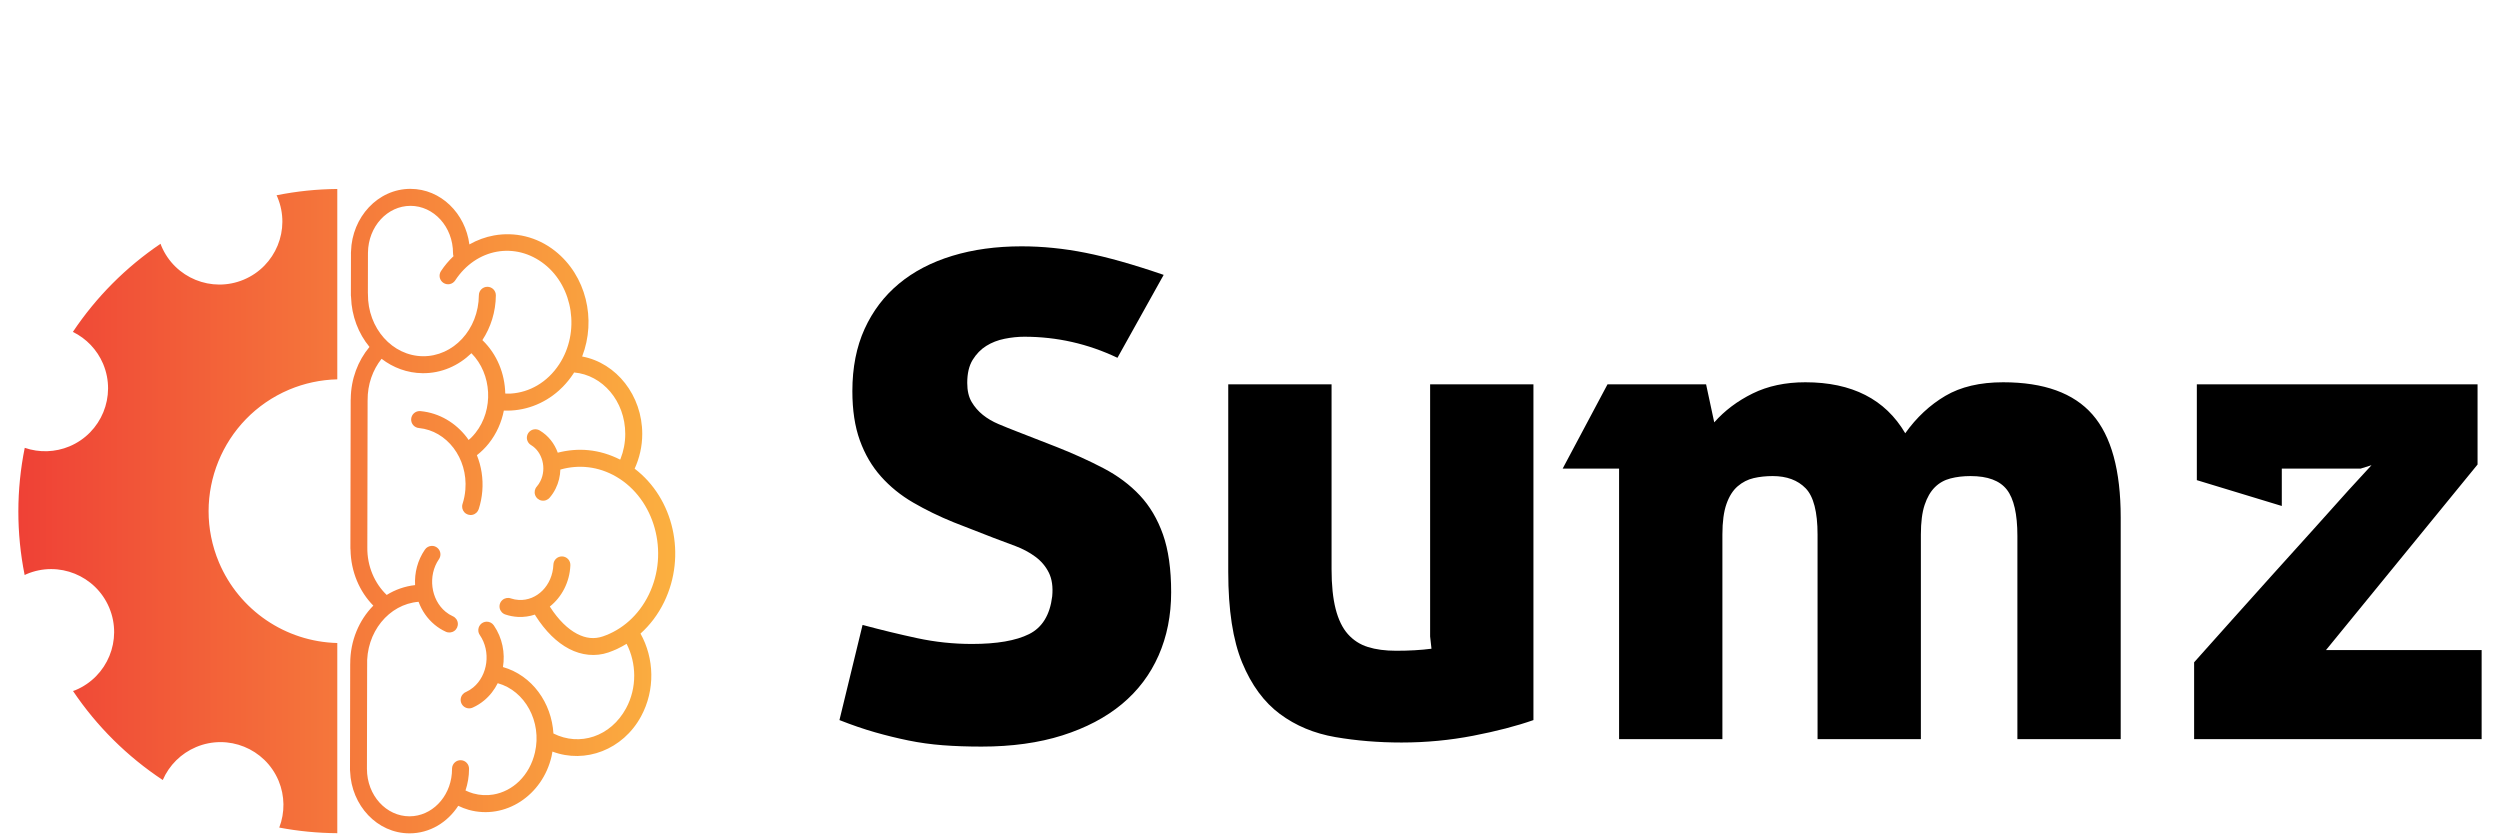
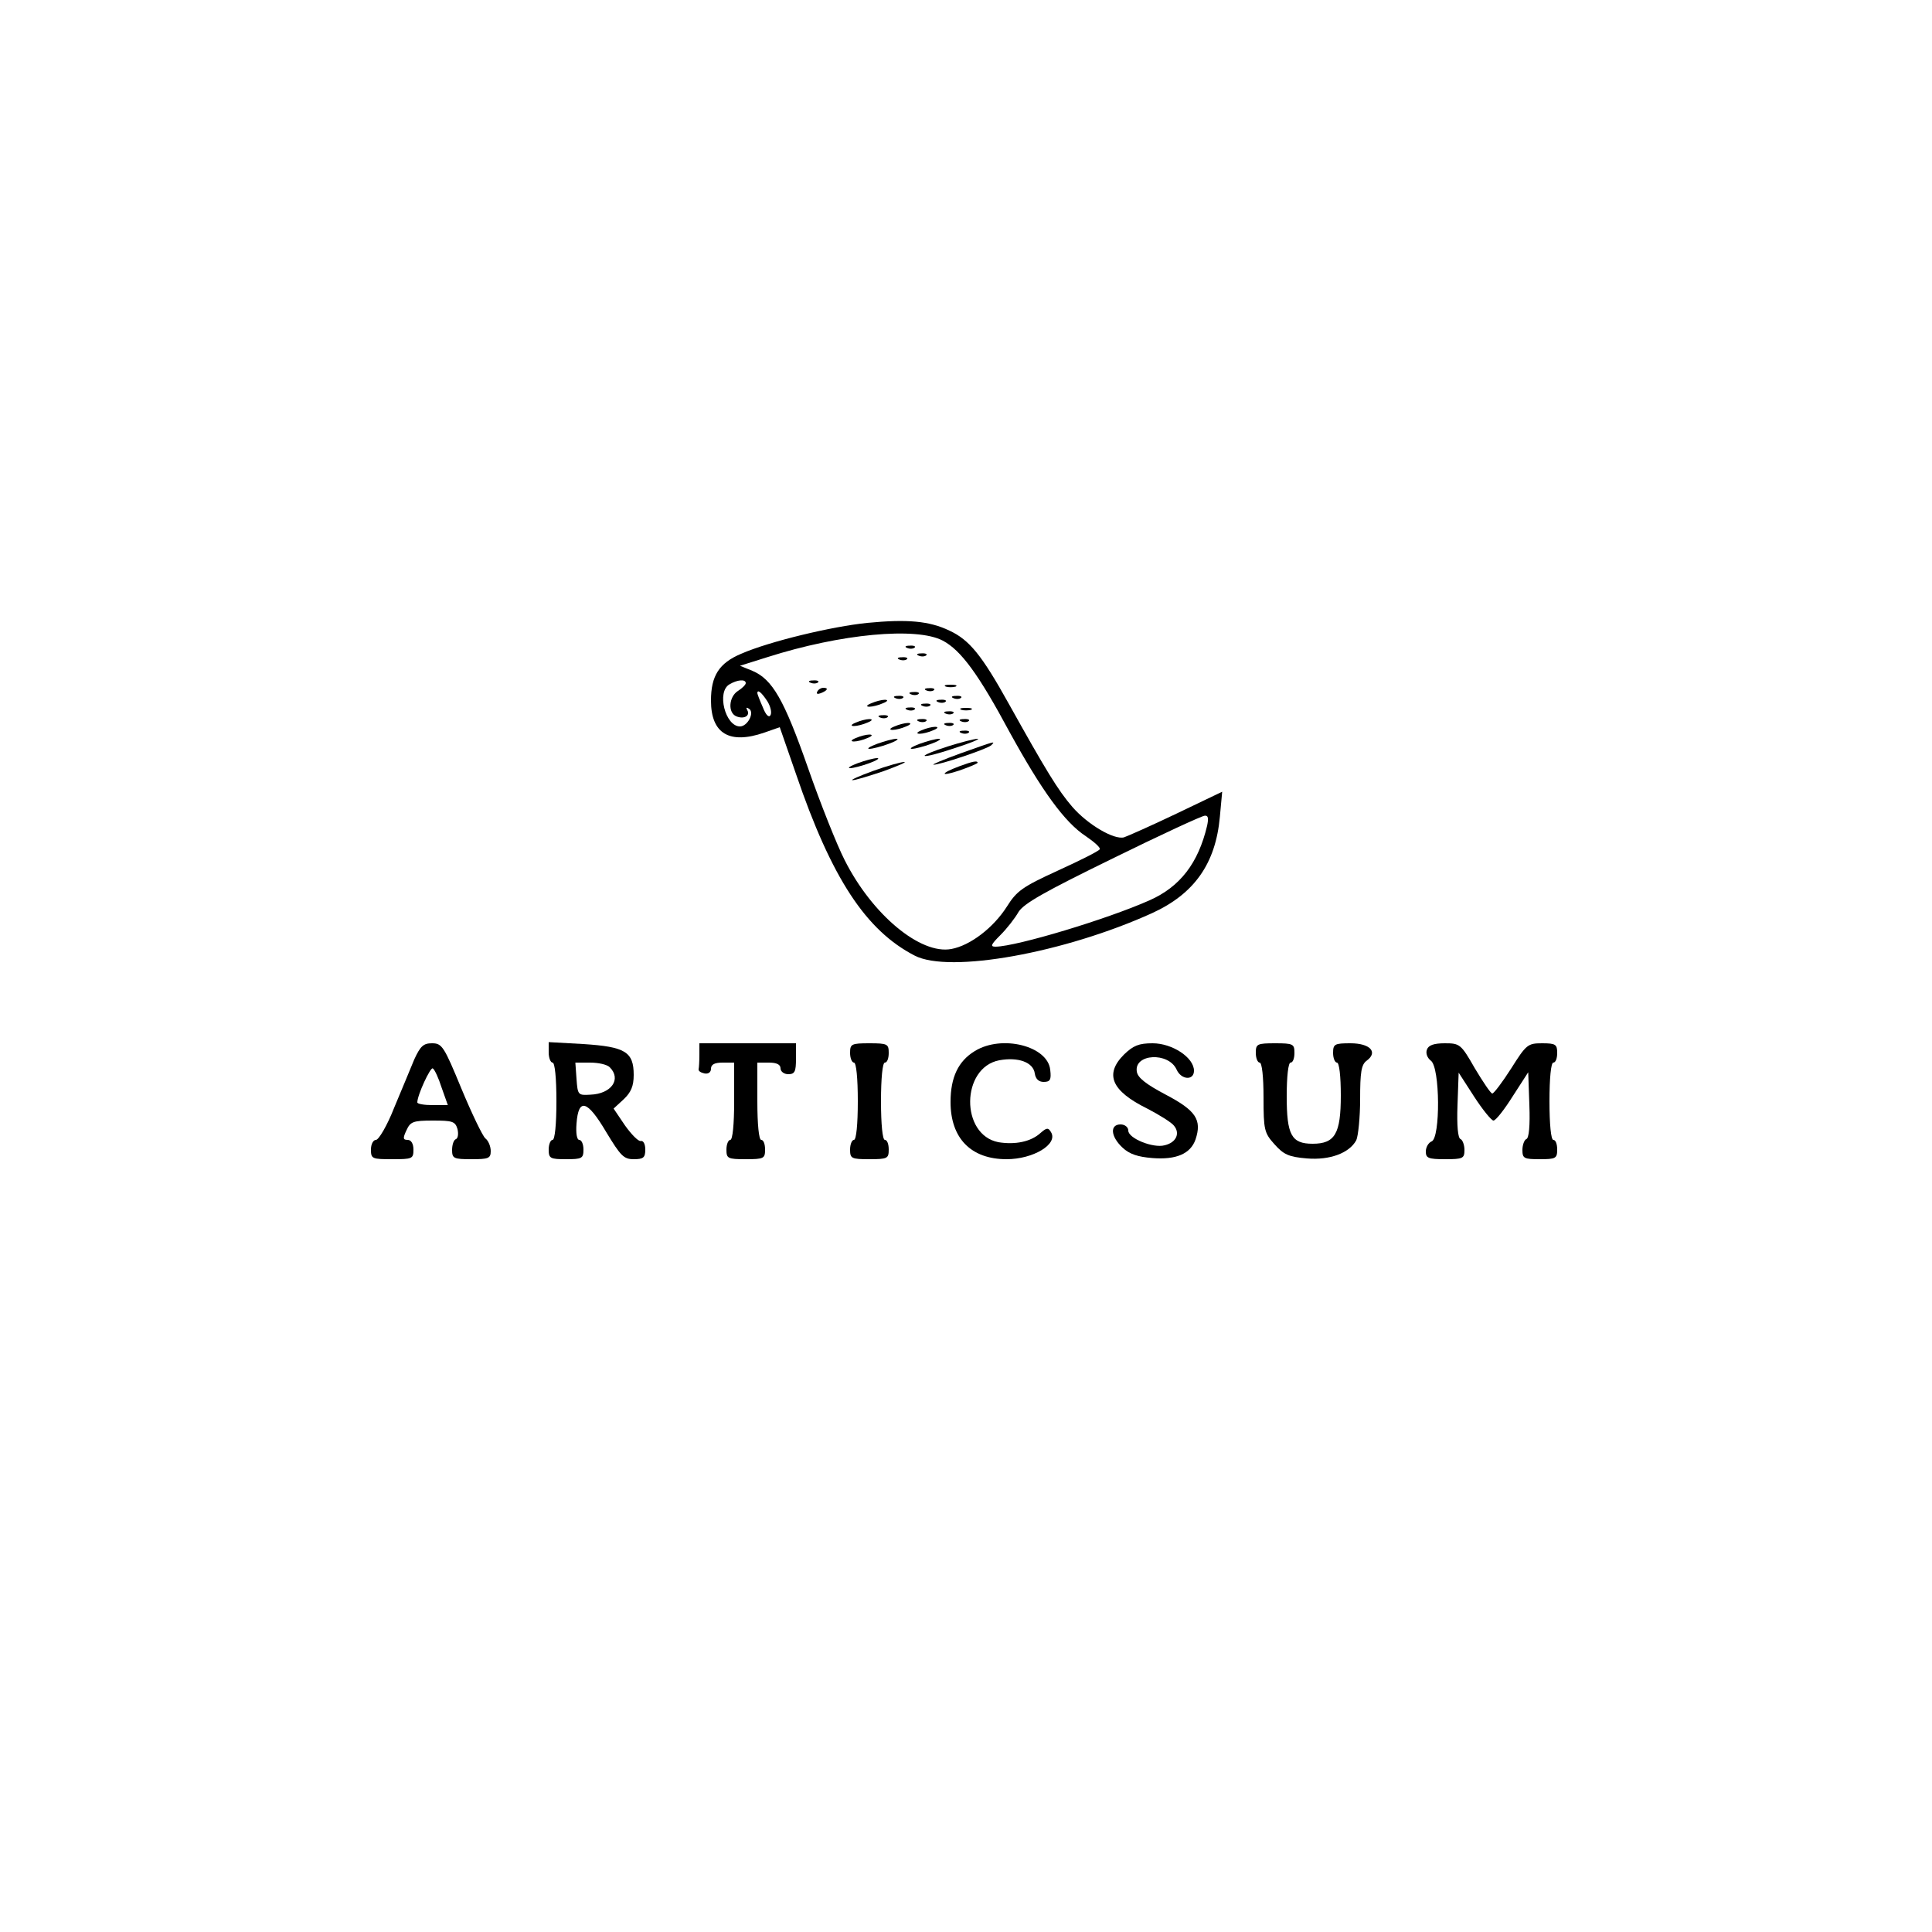
- <svg xmlns="http://www.w3.org/2000/svg" width="90" height="30" viewBox="0 0 300 101.491" class="css-1j8o68f" version="1.1" id="svg12">
-   <defs id="SvgjsDefs10989">
-     <linearGradient id="SvgjsLinearGradient10994">
-       <stop id="SvgjsStop10995" stop-color="#ef4136" offset="0" />
-       <stop id="SvgjsStop10996" stop-color="#fbb040" offset="1" />
-     </linearGradient>
-   </defs>
-   <g id="SvgjsG10990" featurekey="hmhgWD-0" transform="matrix(0.827779,0,0,0.827779,-1.498085,20.44879)" fill="url(#SvgjsLinearGradient10994)">
-     <path d="m59.5 3.082c-4.795 0-8.602 4.16-8.746 9.193a1.25 1.25 0 0 0-0.01 0.16v0.051 0.002c-2.12e-4 0.027-0.004 0.053-0.004 0.08a1.25 1.25 0 0 0 0.004 0.125l-0.012 6.062a1.25 1.25 0 0 0 0.027 0.27 1.25 1.25 0 0 0 0 0.006c0.088 2.786 1.089 5.342 2.709 7.309-1.697 2.033-2.723 4.707-2.754 7.625a1.25 1.25 0 0 0-0.012 0.18l-0.041 21.643a1.25 1.25 0 0 0 0 0.008c-3.4e-5 0.003 3.3e-5 0.005 0 0.008v0.164a1.25 1.25 0 0 0 0.018 0.215 1.25 1.25 0 0 0 0 0.008c0.058 3.216 1.313 6.136 3.356 8.213-2.113 2.135-3.4 5.177-3.398 8.484v0.002a1.25 1.25 0 0 0-0.006 0.121l-0.029 15.393a1.25 1.25 0 0 0 0 0.014c0 0.002-1e-6 0.004 0 0.006v0.156a1.25 1.25 0 0 0 0.018 0.225c0.189 4.991 3.977 9.1 8.742 9.1 2.987 0 5.589-1.618 7.166-4.051 0.492 0.234 1 0.442 1.537 0.592 5.393 1.499 10.865-2.125 12.193-7.873 0.054-0.233 0.09-0.466 0.129-0.699 4.827 1.821 10.372-0.265 13.033-5.17 2.117-3.903 1.951-8.559-0.076-12.191 1.391-1.247 2.581-2.804 3.471-4.631 3.343-6.865 1.417-15.253-4.334-19.629 0.706-1.55 1.119-3.279 1.119-5.115 0-5.654-3.788-10.445-8.842-11.391 2.112-5.442 0.607-11.91-4.006-15.543-2.675-2.106-5.914-2.814-8.961-2.268-1.26 0.226-2.482 0.678-3.623 1.322-0.591-4.563-4.201-8.174-8.668-8.174zm-10.766 0.018a47.453 47.453 0 0 0-8.94 0.928l0.006 0.004 0.002 0.002a9.264 9.264 0 0 1 0.111 0.238l0.025 0.062a9.264 9.264 0 0 1-4.973 12.109 9.264 9.264 0 0 1-12.115-4.951 9.264 9.264 0 0 1-0.121-0.328 47.453 47.453 0 0 0-12.898 12.963 9.264 9.264 0 0 1 4.436 4.674l0.027 0.064a9.264 9.264 0 0 1-4.973 12.107 9.264 9.264 0 0 1-6.574 0.213 47.453 47.453 0 0 0-0.014 18.713 9.264 9.264 0 0 1 0.295-0.139 9.264 9.264 0 0 1 12.133 4.906l0.027 0.064a9.264 9.264 0 0 1-4.973 12.105 9.264 9.264 0 0 1-0.363 0.131 47.453 47.453 0 0 0 13.203 13.094 9.264 9.264 0 0 1 4.887-4.842 9.264 9.264 0 0 1 12.135 4.906l0.027 0.064a9.264 9.264 0 0 1 0.09 6.869 47.453 47.453 0 0 0 8.539 0.826v-27.98a19.424 19.424 0 0 1-17.408-11.857 19.424 19.424 0 0 1 10.332-25.426 19.424 19.424 0 0 1 7.076-1.51v-28.012zm10.766 2.482c3.407 0 6.262 3.053 6.262 6.986a1.25 1.25 0 0 0 0.068 0.422c-0.678 0.644-1.302 1.37-1.844 2.197a1.25 1.25 0 1 0 2.092 1.369c3.092-4.723 8.867-5.748 13.127-2.393 4.26 3.355 5.272 10.002 2.18 14.725-1.758 2.685-4.399 4.144-7.119 4.314-0.273 0.017-0.547 0.005-0.82-0.004-0.062-2.905-1.192-5.772-3.367-7.863 1.227-1.869 1.961-4.138 1.984-6.58a1.25 1.25 0 1 0-2.5-0.025c-0.048 5.084-3.788 9.027-8.244 8.977-4.457-0.051-8.126-4.082-8.078-9.166a1.25 1.25 0 0 0-0.004-0.125 1.25 1.25 0 0 0-0.004-0.025l0.01-5.293 0.002-0.613c0.041-3.892 2.873-6.902 6.256-6.902zm8.973 21.689c3.012 3.038 3.31 8.29 0.594 11.713-0.216 0.272-0.442 0.524-0.68 0.756-0.108 0.105-0.224 0.192-0.336 0.289-0.087-0.124-0.166-0.253-0.258-0.373-1.634-2.135-4.022-3.601-6.799-3.871a1.25 1.25 0 0 0-0.123-0.008 1.25 1.25 0 0 0-0.119 2.496c4.081 0.397 7.202 4.402 6.824 9.07-0.059 0.73-0.2 1.427-0.412 2.082a1.25 1.25 0 1 0 2.379 0.768c0.271-0.839 0.451-1.726 0.525-2.648 0.151-1.861-0.146-3.663-0.795-5.277 0.633-0.494 1.224-1.067 1.75-1.73 1.142-1.439 1.876-3.106 2.215-4.836 2.914 0.127 5.822-0.905 8.111-2.957 0.198-0.177 0.39-0.362 0.578-0.555 0.565-0.577 1.085-1.221 1.549-1.93 0.035-0.053 0.062-0.109 0.096-0.162 4.168 0.358 7.527 4.197 7.527 9.037 0 1.307-0.248 2.544-0.691 3.66-0.017 0.043-0.041 0.082-0.059 0.125-1.5-0.762-3.071-1.23-4.65-1.387-1.53-0.151-3.059-0.014-4.529 0.367-0.476-1.33-1.372-2.499-2.639-3.26a1.25 1.25 0 0 0-0.715-0.186 1.25 1.25 0 0 0-0.572 2.328c1.649 0.99 2.32 3.403 1.371 5.303-0.148 0.297-0.324 0.56-0.52 0.789a1.25 1.25 0 1 0 1.9 1.623c0.33-0.386 0.618-0.819 0.855-1.295 0.449-0.898 0.674-1.862 0.703-2.818 2.682-0.766 5.597-0.49 8.254 1.066 5.612 3.287 7.801 11.083 4.758 17.334-1.509 3.098-3.98 5.197-6.754 6.143-1.248 0.426-2.485 0.312-3.814-0.383s-2.721-2.014-3.977-3.977a1.25 1.25 0 0 0-0.02-0.029c1.752-1.386 2.922-3.583 3.025-6.059a1.25 1.25 0 0 0-1.215-1.318 1.25 1.25 0 0 0-1.283 1.215c-0.128 3.081-2.439 5.323-5.07 5.191-0.411-0.021-0.805-0.098-1.182-0.225a1.251 1.251 0 1 0-0.797 2.371c0.588 0.198 1.211 0.317 1.853 0.35 0.866 0.043 1.697-0.085 2.477-0.342a1.25 1.25 0 0 0 0.105 0.193c1.43 2.235 3.089 3.887 4.924 4.846 1.835 0.959 3.878 1.182 5.779 0.533 0.932-0.318 1.828-0.751 2.682-1.273 1.459 2.842 1.556 6.473-0.078 9.486-2.268 4.181-6.834 5.646-10.688 3.707-0.271-4.508-3.128-8.544-7.426-9.775 0.339-2.074-0.082-4.286-1.336-6.117a1.25 1.25 0 0 0-1.062-0.559 1.25 1.25 0 0 0-1.217 1.43 1.25 1.25 0 0 0 0.023 0.123 1.25 1.25 0 0 0 0.191 0.418c1.656 2.418 1.187 5.928-0.979 7.711-0.339 0.279-0.694 0.499-1.059 0.664a1.25 1.25 0 1 0 1.031 2.275c0.567-0.257 1.112-0.594 1.617-1.01 0.868-0.715 1.54-1.593 2.023-2.559a1.25 1.25 0 0 0 0.023 0.008c3.983 1.107 6.501 5.648 5.453 10.184-0.786 3.401-3.263 5.713-6.133 6.189-0.239 0.04-0.481 0.068-0.725 0.082-0.488 0.028-0.985 0.001-1.482-0.08-0.249-0.041-0.497-0.095-0.746-0.164-0.395-0.11-0.768-0.263-1.131-0.436 0.331-1 0.52-2.07 0.52-3.184a1.25 1.25 0 0 0-2.498-0.088 1.25 1.25 0 0 0-0.002 0.088c0 3.688-2.51 6.601-5.631 6.951-0.208 0.023-0.418 0.035-0.631 0.035-3.405 0-6.257-3.05-6.26-6.981-1e-6 -0.002 0-0.004 0-0.006l0.029-14.947a1.25 1.25 0 0 0 0.002-0.154c-0.216-5 3.212-9.125 7.566-9.473 0.477 1.292 1.27 2.471 2.379 3.385 0.505 0.416 1.048 0.755 1.615 1.012a1.25 1.25 0 1 0 1.031-2.277c-0.365-0.165-0.72-0.385-1.059-0.664-2.165-1.783-2.634-5.293-0.979-7.711a1.25 1.25 0 0 0-1.041-1.971 1.25 1.25 0 0 0-1.022 0.559c-1.073 1.567-1.537 3.412-1.438 5.211-1.517 0.169-2.928 0.674-4.176 1.447-1.756-1.68-2.887-4.186-2.85-7.004l0.02-10.695 0.021-10.838a1.25 1.25 0 0 0 0.002-0.1c-0.022-2.354 0.765-4.493 2.053-6.107 1.701 1.308 3.773 2.093 6.031 2.119 2.771 0.032 5.28-1.095 7.184-2.936z" id="path6" />
-   </g>
-   <g id="SvgjsG10991" featurekey="1RRcwp-0" transform="matrix(4.139081,0,0,4.139081,97.59891,7.235049)" fill="#000000">
-     <path d="M3.94 13.62 c-0.427 -0.173 -0.823 -0.367 -1.19 -0.58 s-0.683 -0.47 -0.95 -0.77 s-0.473 -0.653 -0.62 -1.06 s-0.22 -0.89 -0.22 -1.45 c0 -0.693 0.12 -1.303 0.36 -1.83 s0.577 -0.97 1.01 -1.33 s0.957 -0.633 1.57 -0.82 s1.293 -0.28 2.04 -0.28 c0.613 0 1.24 0.063 1.88 0.19 s1.407 0.343 2.3 0.65 l-1.36 2.44 c-0.867 -0.413 -1.78 -0.62 -2.74 -0.62 c-0.187 0 -0.38 0.02 -0.58 0.06 s-0.38 0.11 -0.54 0.21 s-0.293 0.237 -0.4 0.41 s-0.16 0.4 -0.16 0.68 c0 0.227 0.043 0.413 0.13 0.56 s0.197 0.273 0.33 0.38 s0.287 0.197 0.46 0.27 s0.347 0.143 0.52 0.21 l1.18 0.46 c0.507 0.2 0.97 0.41 1.39 0.63 s0.777 0.487 1.07 0.8 s0.52 0.697 0.68 1.15 s0.24 1.02 0.24 1.7 s-0.123 1.3 -0.37 1.86 s-0.607 1.037 -1.08 1.43 s-1.057 0.7 -1.75 0.92 s-1.487 0.33 -2.38 0.33 c-0.413 0 -0.793 -0.013 -1.14 -0.04 s-0.683 -0.073 -1.01 -0.14 s-0.653 -0.147 -0.98 -0.24 s-0.677 -0.213 -1.05 -0.36 l0.68 -2.8 c0.547 0.147 1.083 0.277 1.61 0.39 s1.063 0.17 1.61 0.17 c0.733 0 1.293 -0.097 1.68 -0.29 s0.613 -0.563 0.68 -1.11 c0.027 -0.28 -0.007 -0.513 -0.1 -0.7 s-0.227 -0.343 -0.4 -0.47 s-0.367 -0.23 -0.58 -0.31 l-0.64 -0.24 z M12.02 9.56 l3.04 -0 l0 5.44 c0 0.467 0.04 0.857 0.12 1.17 s0.2 0.56 0.36 0.74 s0.357 0.307 0.59 0.38 s0.51 0.11 0.83 0.11 c0.387 0 0.733 -0.02 1.04 -0.06 l-0.04 -0.36 l0 -7.42 l3.04 0 l0 9.88 c-0.493 0.173 -1.083 0.327 -1.77 0.46 s-1.39 0.2 -2.11 0.2 c-0.68 0 -1.33 -0.053 -1.95 -0.16 s-1.163 -0.333 -1.63 -0.68 s-0.837 -0.85 -1.11 -1.51 s-0.41 -1.55 -0.41 -2.67 l0 -5.52 z M23.52 12.04 l-1.66 0 l1.32 -2.48 l2.9 0 l0.24 1.12 c0.307 -0.347 0.683 -0.63 1.13 -0.85 s0.963 -0.33 1.55 -0.33 c1.373 0 2.353 0.5 2.94 1.5 c0.333 -0.467 0.727 -0.833 1.18 -1.1 s1.02 -0.4 1.7 -0.4 c1.2 0 2.077 0.317 2.63 0.95 s0.83 1.643 0.83 3.03 l0 6.52 l-3.04 0 l0 -5.98 c0 -0.64 -0.103 -1.093 -0.31 -1.36 s-0.563 -0.4 -1.07 -0.4 c-0.213 0 -0.41 0.023 -0.59 0.07 s-0.333 0.133 -0.46 0.26 s-0.227 0.3 -0.3 0.52 s-0.11 0.51 -0.11 0.87 l0 6.02 l-3.04 0 l0 -6.02 c0 -0.667 -0.117 -1.12 -0.35 -1.36 s-0.557 -0.36 -0.97 -0.36 c-0.2 0 -0.387 0.02 -0.56 0.06 s-0.33 0.12 -0.47 0.24 s-0.25 0.293 -0.33 0.52 s-0.12 0.527 -0.12 0.9 l0 6.02 l-3.04 0 l0 -7.96 z M44.32 17.38 l4.58 0 l0 2.62 l-8.46 0 l0 -2.26 l0.33 -0.37 l0.84 -0.94 l1.13 -1.26 l1.2 -1.33 l1.04 -1.16 l0.68 -0.74 l-0.32 0.1 l-2.32 0 l0 1.1 l-2.5 -0.76 l0 -2.82 l8.26 0 l0 2.36 z" id="path9" />
+ <svg xmlns="http://www.w3.org/2000/svg" version="1.0" width="500pt" height="500pt" viewBox="0 0 500 500" preserveAspectRatio="xMidYMid meet">
+   <g transform="translate(0,500) scale(0.1,-0.1)" fill="#000000" stroke="none">
+     <path d="M2245 3388 c-91 -9 -254 -48 -327 -80 -57 -24 -78 -57 -78 -121 0 -86 48 -114 138 -83 l40 14 42 -121 c92 -270 181 -405 307 -470 90 -47 388 7 615 110 109 50 164 128 175 249 l6 65 -119 -57 c-65 -31 -126 -58 -135 -61 -26 -7 -94 33 -134 79 -37 43 -68 94 -165 268 -69 124 -101 164 -153 188 -52 25 -109 30 -212 20z m195 -46 c47 -25 92 -86 173 -237 83 -151 142 -233 197 -269 22 -15 39 -30 36 -34 -3 -5 -51 -29 -108 -55 -92 -42 -107 -53 -132 -93 -35 -55 -95 -101 -144 -110 -80 -15 -205 89 -276 230 -20 39 -63 147 -95 239 -62 177 -92 229 -144 251 l-32 13 70 22 c191 61 387 79 455 43z m-510 -110 c0 -4 -9 -13 -20 -20 -24 -15 -27 -57 -4 -66 20 -8 36 2 28 16 -4 7 -2 8 4 4 16 -9 -3 -46 -23 -46 -38 0 -61 90 -27 109 20 12 42 14 42 3z m56 -47 c8 -13 12 -29 8 -36 -4 -7 -12 0 -20 21 -8 18 -14 34 -14 36 0 11 11 2 26 -21z m1138 -322 c-23 -97 -70 -158 -149 -193 -110 -49 -343 -119 -398 -120 -15 0 -13 5 12 30 17 17 38 44 47 60 14 22 67 52 243 138 124 61 232 111 239 111 9 1 10 -7 6 -26z" />
+     <path d="M2348 3323 c7 -3 16 -2 19 1 4 3 -2 6 -13 5 -11 0 -14 -3 -6 -6z" />
+     <path d="M2378 3303 c7 -3 16 -2 19 1 4 3 -2 6 -13 5 -11 0 -14 -3 -6 -6z" />
+     <path d="M2328 3293 c7 -3 16 -2 19 1 4 3 -2 6 -13 5 -11 0 -14 -3 -6 -6z" />
+     <path d="M2098 3233 c7 -3 16 -2 19 1 4 3 -2 6 -13 5 -11 0 -14 -3 -6 -6z" />
+     <path d="M2448 3223 c6 -2 18 -2 25 0 6 3 1 5 -13 5 -14 0 -19 -2 -12 -5z" />
+     <path d="M2115 3210 c-3 -6 1 -7 9 -4 18 7 21 14 7 14 -6 0 -13 -4 -16 -10z" />
+     <path d="M2398 3213 c7 -3 16 -2 19 1 4 3 -2 6 -13 5 -11 0 -14 -3 -6 -6z" />
+     <path d="M2358 3203 c7 -3 16 -2 19 1 4 3 -2 6 -13 5 -11 0 -14 -3 -6 -6z" />
+     <path d="M2318 3193 c7 -3 16 -2 19 1 4 3 -2 6 -13 5 -11 0 -14 -3 -6 -6z" />
+     <path d="M2468 3193 c7 -3 16 -2 19 1 4 3 -2 6 -13 5 -11 0 -14 -3 -6 -6z" />
+     <path d="M2255 3180 c-13 -5 -14 -9 -5 -9 8 0 24 4 35 9 13 5 14 9 5 9 -8 0 -24 -4 -35 -9z" />
+     <path d="M2428 3183 c7 -3 16 -2 19 1 4 3 -2 6 -13 5 -11 0 -14 -3 -6 -6z" />
+     <path d="M2388 3173 c7 -3 16 -2 19 1 4 3 -2 6 -13 5 -11 0 -14 -3 -6 -6z" />
+     <path d="M2348 3163 c7 -3 16 -2 19 1 4 3 -2 6 -13 5 -11 0 -14 -3 -6 -6z" />
+     <path d="M2488 3163 c6 -2 18 -2 25 0 6 3 1 5 -13 5 -14 0 -19 -2 -12 -5z" />
+     <path d="M2448 3153 c7 -3 16 -2 19 1 4 3 -2 6 -13 5 -11 0 -14 -3 -6 -6z" />
+     <path d="M2278 3143 c7 -3 16 -2 19 1 4 3 -2 6 -13 5 -11 0 -14 -3 -6 -6z" />
+     <path d="M2215 3130 c-13 -5 -14 -9 -5 -9 8 0 24 4 35 9 13 5 14 9 5 9 -8 0 -24 -4 -35 -9z" />
+     <path d="M2378 3133 c7 -3 16 -2 19 1 4 3 -2 6 -13 5 -11 0 -14 -3 -6 -6z" />
+     <path d="M2488 3133 c7 -3 16 -2 19 1 4 3 -2 6 -13 5 -11 0 -14 -3 -6 -6z" />
+     <path d="M2315 3120 c-13 -5 -14 -9 -5 -9 8 0 24 4 35 9 13 5 14 9 5 9 -8 0 -24 -4 -35 -9z" />
+     <path d="M2448 3123 c7 -3 16 -2 19 1 4 3 -2 6 -13 5 -11 0 -14 -3 -6 -6z" />
+     <path d="M2385 3110 c-13 -5 -14 -9 -5 -9 8 0 24 4 35 9 13 5 14 9 5 9 -8 0 -24 -4 -35 -9z" />
+     <path d="M2488 3103 c7 -3 16 -2 19 1 4 3 -2 6 -13 5 -11 0 -14 -3 -6 -6z" />
+     <path d="M2215 3090 c-13 -5 -14 -9 -5 -9 8 0 24 4 35 9 13 5 14 9 5 9 -8 0 -24 -4 -35 -9z" />
+     <path d="M2270 3075 c-19 -7 -28 -13 -20 -13 8 0 31 6 50 13 19 7 28 13 20 13 -8 0 -31 -6 -50 -13z" />
+     <path d="M2380 3075 c-19 -7 -28 -13 -20 -13 8 0 31 6 50 13 19 7 28 13 20 13 -8 0 -31 -6 -50 -13z" />
+     <path d="M2452 3068 c-35 -11 -61 -22 -59 -24 2 -3 37 6 78 20 41 13 67 24 59 24 -8 0 -43 -9 -78 -20z" />
+     <path d="M2485 3050 c-44 -16 -75 -29 -69 -29 15 -1 137 40 149 50 12 12 13 12 -80 -21z" />
+     <path d="M2220 3025 c-19 -7 -28 -13 -20 -13 8 0 31 6 50 13 19 7 28 13 20 13 -8 0 -31 -6 -50 -13z" />
+     <path d="M2260 3005 c-36 -13 -60 -24 -54 -24 5 -1 41 10 80 23 38 14 62 24 54 24 -8 0 -44 -10 -80 -23z" />
+     <path d="M2483 3017 c-51 -19 -51 -28 0 -11 26 9 47 18 47 20 0 6 -12 4 -47 -9z" />
+     <path d="M1072 2258 c-10 -24 -33 -80 -52 -125 -18 -46 -40 -83 -47 -83 -7 0 -13 -11 -13 -25 0 -24 3 -25 55 -25 52 0 55 1 55 25 0 15 -6 25 -15 25 -12 0 -13 4 -3 25 10 22 17 25 68 25 51 0 58 -2 64 -22 3 -13 1 -24 -4 -26 -6 -2 -10 -15 -10 -28 0 -22 4 -24 50 -24 44 0 50 2 50 21 0 12 -6 27 -14 33 -7 6 -35 64 -62 129 -45 109 -50 117 -76 117 -22 0 -30 -7 -46 -42z m71 -73 l16 -45 -40 0 c-21 0 -39 3 -39 7 0 19 34 92 40 88 5 -3 15 -25 23 -50z" />
+     <path d="M1420 2276 c0 -14 5 -26 10 -26 6 0 10 -40 10 -100 0 -60 -4 -100 -10 -100 -5 0 -10 -11 -10 -25 0 -23 4 -25 45 -25 41 0 45 2 45 25 0 14 -5 25 -11 25 -6 0 -9 17 -7 42 5 68 28 61 77 -22 37 -61 45 -70 71 -70 25 0 30 4 30 25 0 14 -5 24 -12 22 -6 -1 -24 17 -41 41 l-29 43 26 24 c19 18 26 34 26 63 0 60 -22 73 -130 80 l-90 5 0 -27z m158 -38 c31 -31 4 -69 -50 -71 -32 -2 -33 -1 -36 41 l-3 42 38 0 c22 0 44 -5 51 -12z" />
+     <path d="M1810 2270 c0 -16 -1 -33 -2 -37 -1 -5 6 -9 15 -11 10 -2 17 3 17 12 0 11 9 16 30 16 l30 0 0 -100 c0 -60 -4 -100 -10 -100 -5 0 -10 -11 -10 -25 0 -23 3 -25 50 -25 47 0 50 2 50 25 0 14 -4 25 -10 25 -6 0 -10 40 -10 100 l0 100 30 0 c20 0 30 -5 30 -15 0 -8 9 -15 20 -15 17 0 20 7 20 40 l0 40 -125 0 -125 0 0 -30z" />
+     <path d="M2200 2275 c0 -14 5 -25 10 -25 6 0 10 -40 10 -100 0 -60 -4 -100 -10 -100 -5 0 -10 -11 -10 -25 0 -23 3 -25 50 -25 47 0 50 2 50 25 0 14 -4 25 -10 25 -6 0 -10 40 -10 100 0 60 4 100 10 100 6 0 10 11 10 25 0 23 -3 25 -50 25 -47 0 -50 -2 -50 -25z" />
+     <path d="M2523 2280 c-43 -26 -63 -68 -63 -132 0 -94 53 -148 145 -148 69 0 134 39 115 70 -7 12 -11 12 -27 -2 -25 -23 -66 -31 -109 -24 -99 19 -97 193 2 212 49 9 88 -5 92 -34 2 -14 10 -22 23 -22 17 0 20 6 17 31 -6 62 -125 92 -195 49z" />
+     <path d="M2909 2271 c-51 -51 -33 -94 60 -140 31 -16 63 -36 69 -44 17 -20 6 -44 -24 -51 -30 -8 -94 18 -94 38 0 9 -9 16 -20 16 -28 0 -26 -31 5 -60 18 -17 40 -24 77 -27 62 -5 99 11 112 48 17 51 1 75 -77 116 -51 27 -73 44 -75 60 -7 46 82 51 103 5 12 -27 45 -29 45 -3 0 34 -56 71 -107 71 -36 0 -50 -6 -74 -29z" />
+     <path d="M3250 2275 c0 -14 5 -25 10 -25 6 0 10 -37 10 -90 0 -84 2 -92 28 -121 24 -27 37 -33 84 -37 60 -5 110 14 128 47 5 11 10 59 10 107 0 69 3 89 17 99 30 22 9 45 -42 45 -41 0 -45 -2 -45 -25 0 -14 5 -25 10 -25 6 0 10 -35 10 -85 0 -99 -15 -125 -73 -125 -55 0 -67 23 -67 123 0 51 4 87 10 87 6 0 10 11 10 25 0 23 -3 25 -50 25 -47 0 -50 -2 -50 -25z" />
+     <path d="M3693 2284 c-4 -10 1 -22 10 -29 24 -17 25 -200 2 -209 -8 -3 -15 -15 -15 -26 0 -17 6 -20 50 -20 46 0 50 2 50 24 0 13 -5 26 -10 28 -7 2 -10 35 -8 88 l3 84 40 -62 c22 -34 45 -62 50 -62 6 0 28 28 50 63 l40 62 3 -85 c2 -53 -1 -86 -8 -88 -5 -2 -10 -15 -10 -28 0 -22 4 -24 45 -24 41 0 45 2 45 25 0 14 -4 25 -10 25 -6 0 -10 40 -10 100 0 60 4 100 10 100 6 0 10 11 10 25 0 22 -4 25 -39 25 -37 0 -41 -3 -80 -65 -23 -36 -45 -65 -49 -65 -4 0 -24 30 -45 65 -36 63 -39 65 -78 65 -28 0 -42 -5 -46 -16z" />
  </g>
</svg>
